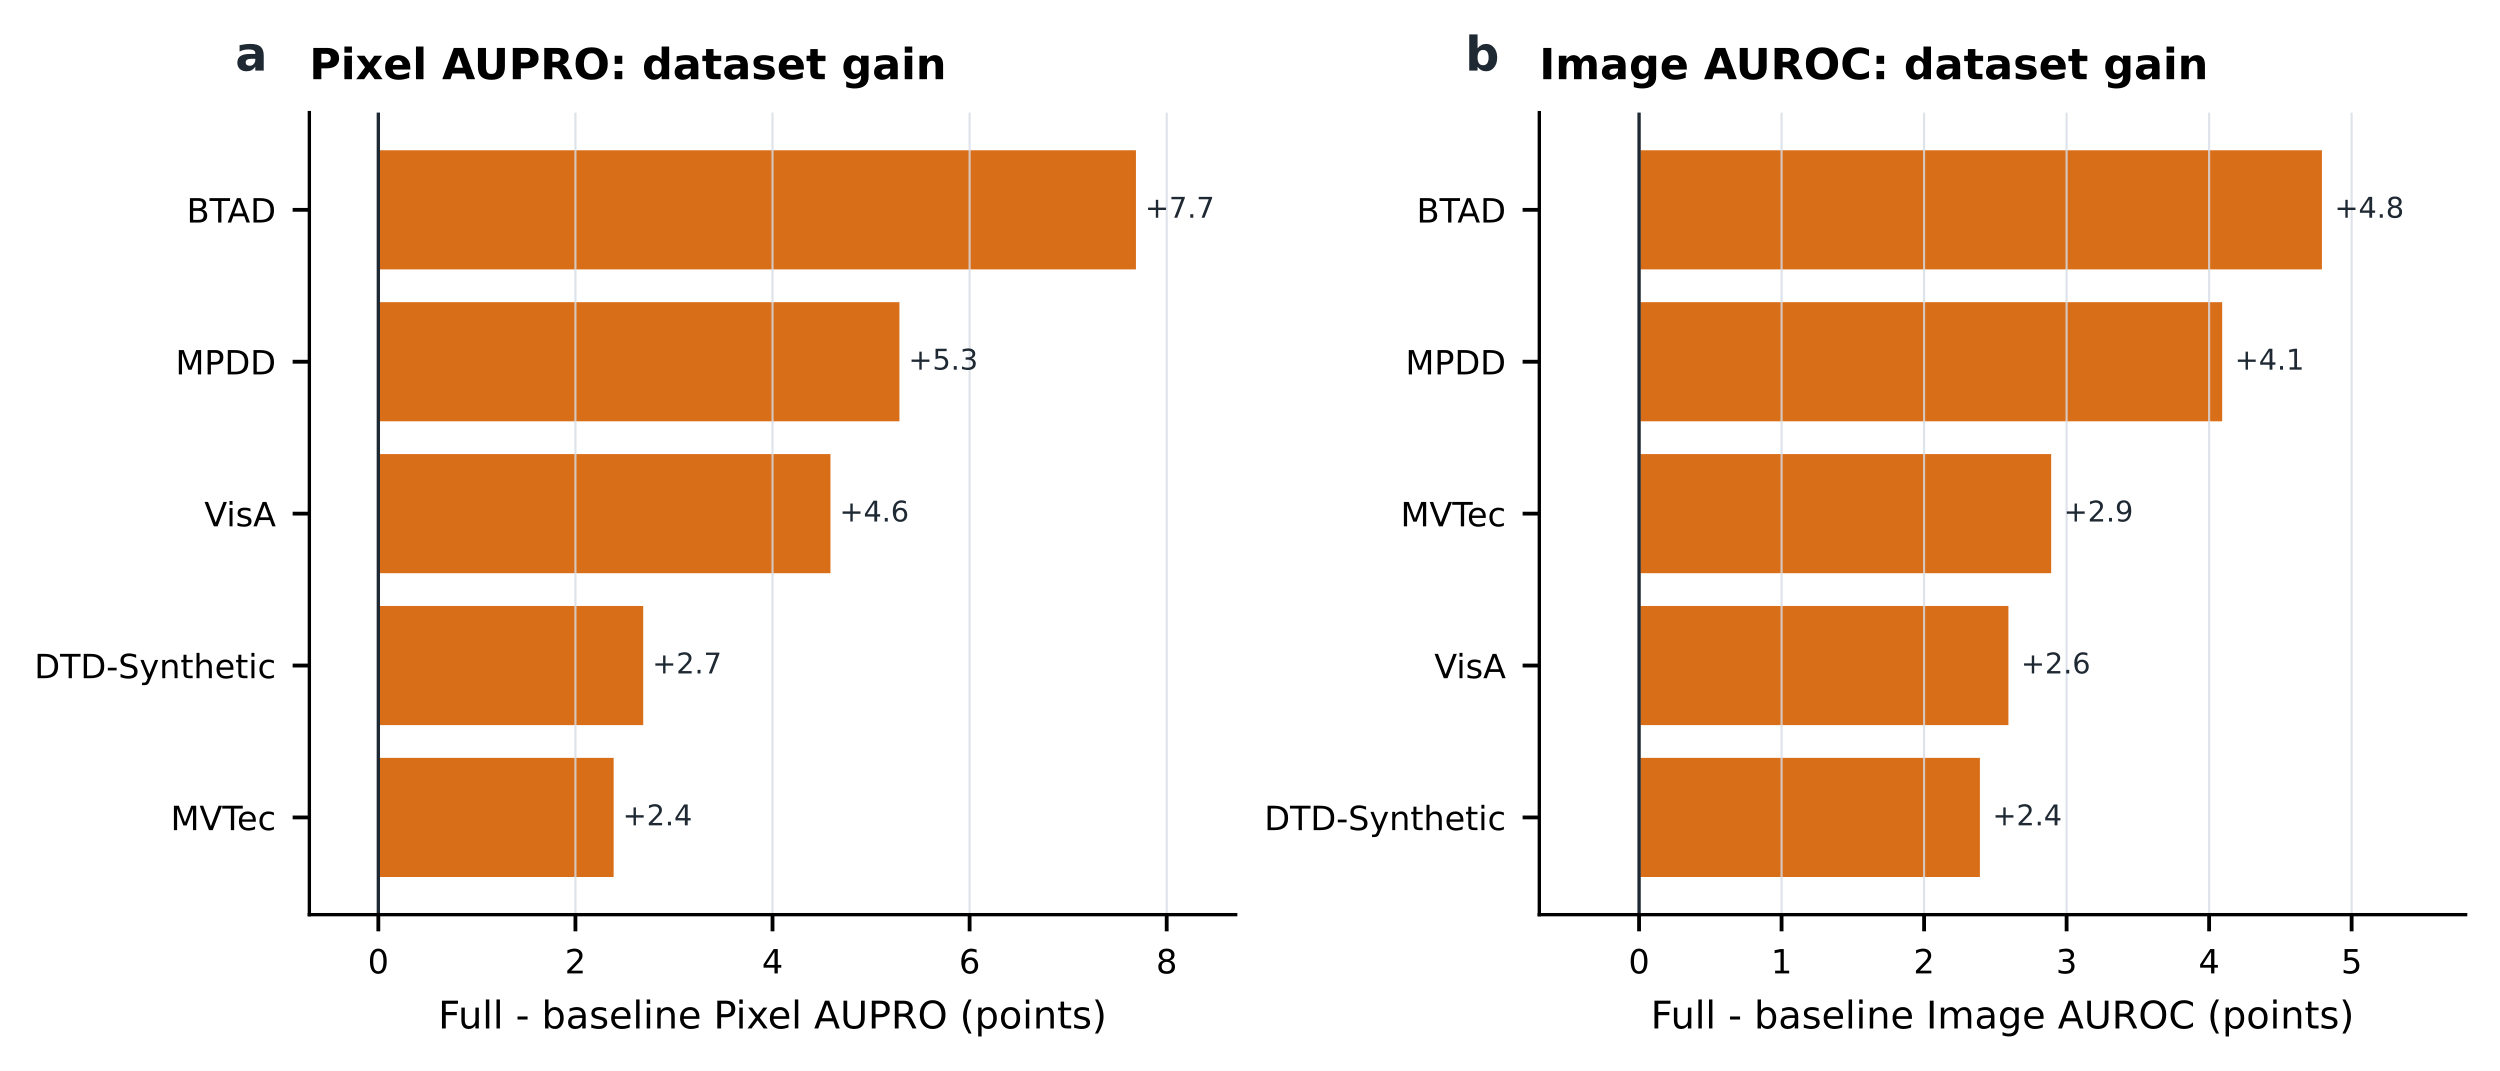
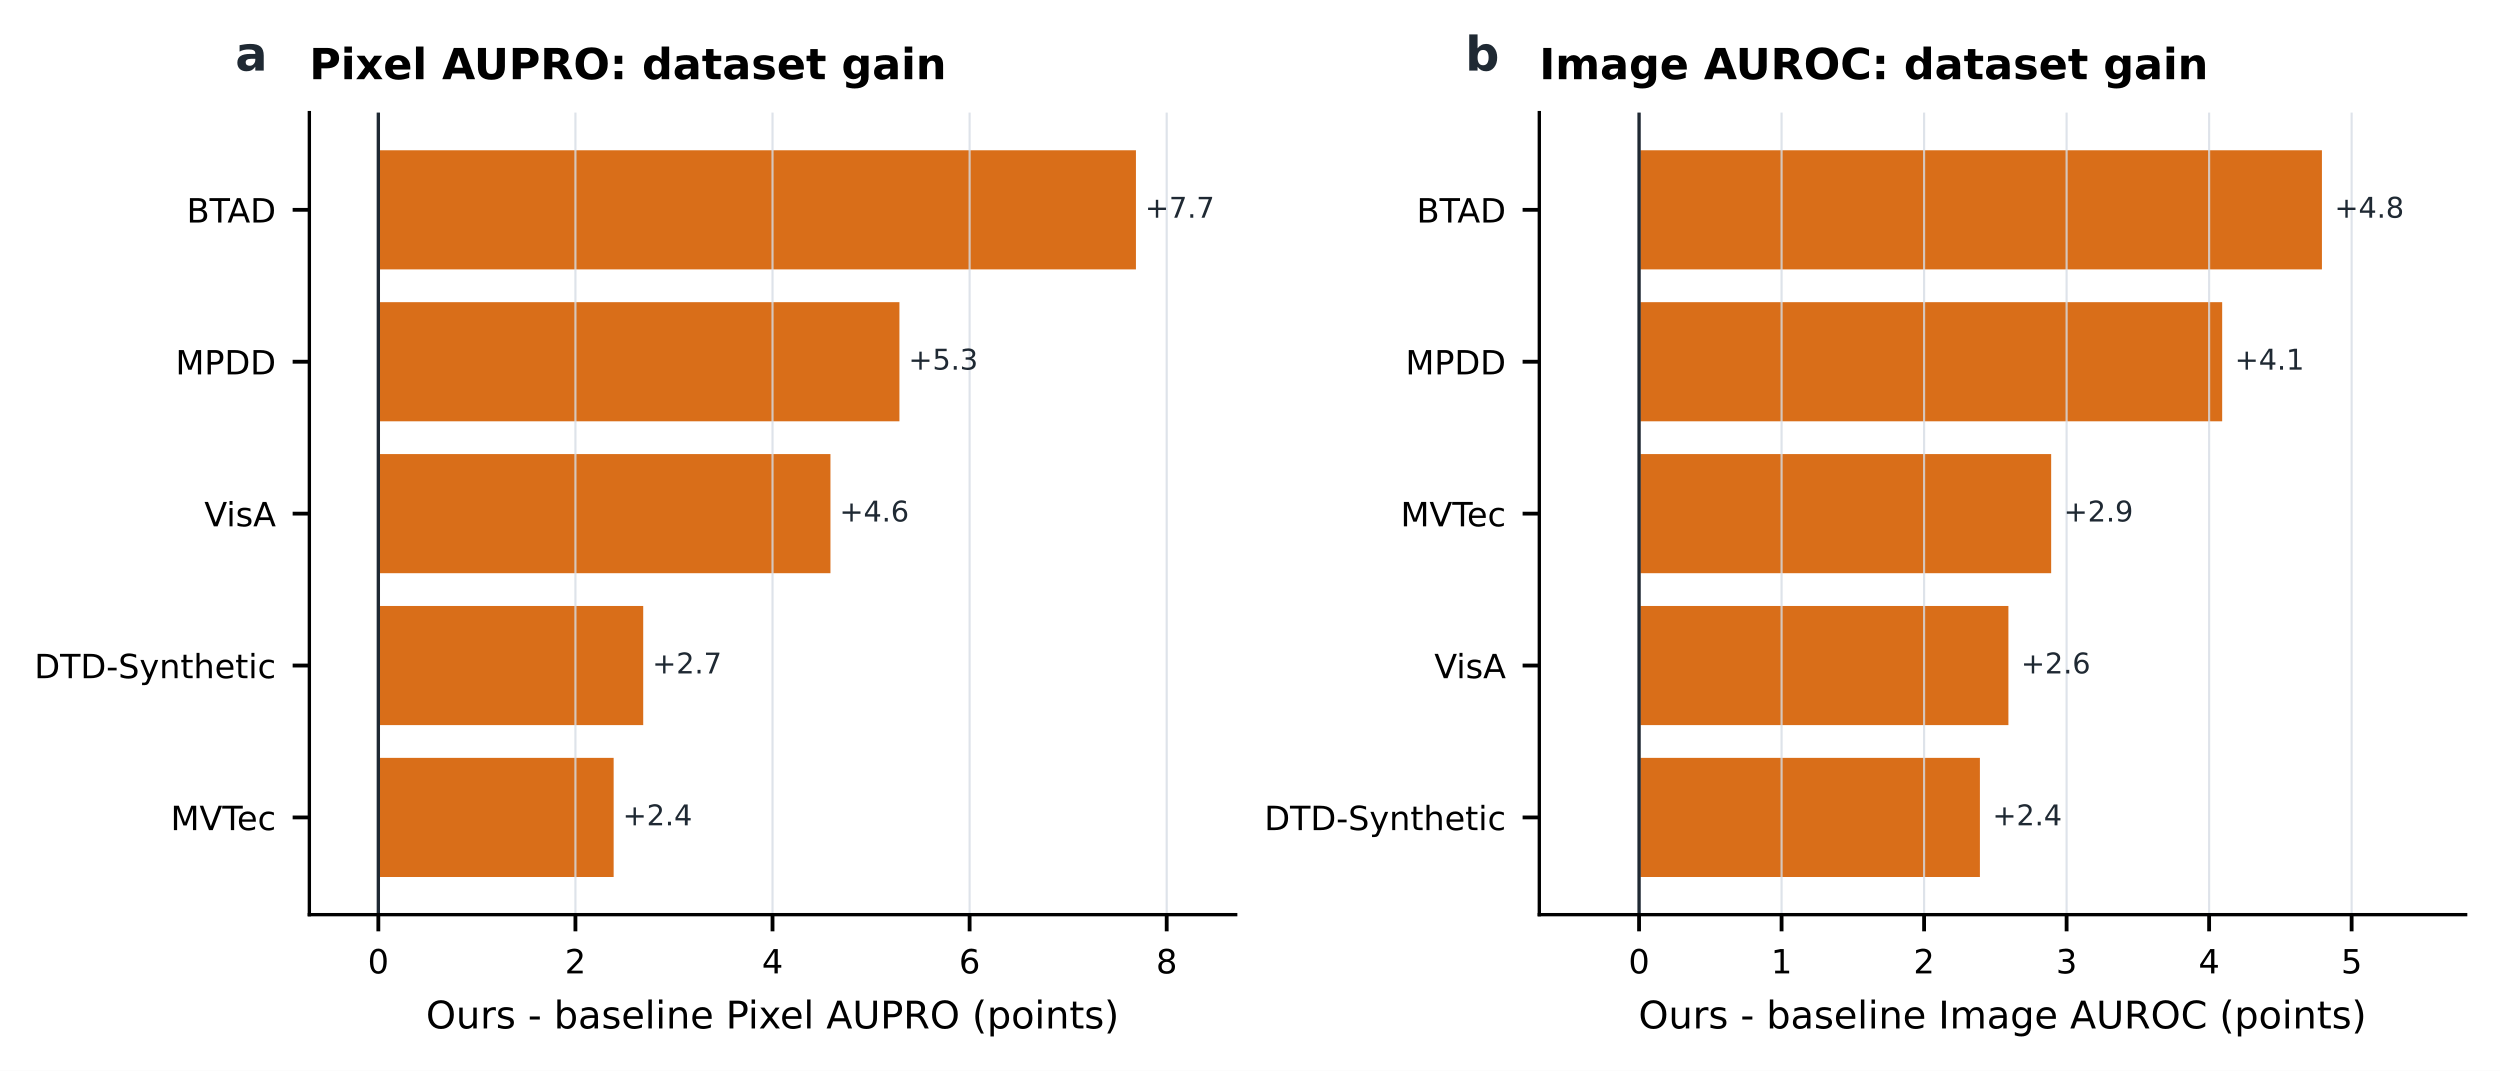
<svg xmlns="http://www.w3.org/2000/svg" xmlns:xlink="http://www.w3.org/1999/xlink" width="523.92pt" height="224.4pt" viewBox="0 0 523.92 224.4" version="1.1">
  <defs>
    <style type="text/css">*{stroke-linejoin: round; stroke-linecap: butt}</style>
  </defs>
  <g id="figure_1">
    <g id="patch_1">
-       <path d="M 0 224.4  L 523.92 224.4  L 523.92 0  L 0 0  z " style="fill: #ffffff" />
+       <path d="M 0 224.4 L 523.92 224.4 L 523.92 0 L 0 0 z " style="fill: #ffffff" />
    </g>
    <g id="axes_1">
      <g id="patch_2">
-         <path d="M 64.83 191.682  L 258.96 191.682  L 258.96 23.601  L 64.83 23.601  z " style="fill: #ffffff" />
+         <path d="M 64.83 191.682 L 258.96 191.682 L 258.96 23.601 L 64.83 23.601 z " style="fill: #ffffff" />
      </g>
      <g id="patch_3">
-         <path d="M 79.286 184.042  L 128.851 184.042  L 128.851 158.575  L 79.286 158.575  z " clip-path="url(#p9088d75152)" style="fill: #d55e00; opacity: 0.9; stroke: #ffffff; stroke-width: 0.5; stroke-linejoin: miter" />
+         <path d="M 79.286 184.042 L 128.851 184.042 L 128.851 158.575 L 79.286 158.575 z " clip-path="url(#p9088d75152)" style="fill: #d55e00; opacity: 0.9; stroke: #ffffff; stroke-width: 0.5; stroke-linejoin: miter" />
      </g>
      <g id="patch_4">
-         <path d="M 79.286 152.209  L 135.047 152.209  L 135.047 126.742  L 79.286 126.742  z " clip-path="url(#p9088d75152)" style="fill: #d55e00; opacity: 0.9; stroke: #ffffff; stroke-width: 0.5; stroke-linejoin: miter" />
+         <path d="M 79.286 152.209 L 135.047 152.209 L 135.047 126.742 L 79.286 126.742 z " clip-path="url(#p9088d75152)" style="fill: #d55e00; opacity: 0.9; stroke: #ffffff; stroke-width: 0.5; stroke-linejoin: miter" />
      </g>
      <g id="patch_5">
-         <path d="M 79.286 120.375  L 174.286 120.375  L 174.286 94.908  L 79.286 94.908  z " clip-path="url(#p9088d75152)" style="fill: #d55e00; opacity: 0.9; stroke: #ffffff; stroke-width: 0.5; stroke-linejoin: miter" />
+         <path d="M 79.286 120.375 L 174.286 120.375 L 174.286 94.908 L 79.286 94.908 z " clip-path="url(#p9088d75152)" style="fill: #d55e00; opacity: 0.9; stroke: #ffffff; stroke-width: 0.5; stroke-linejoin: miter" />
      </g>
      <g id="patch_6">
-         <path d="M 79.286 88.542  L 188.742 88.542  L 188.742 63.075  L 79.286 63.075  z " clip-path="url(#p9088d75152)" style="fill: #d55e00; opacity: 0.9; stroke: #ffffff; stroke-width: 0.5; stroke-linejoin: miter" />
+         <path d="M 79.286 88.542 L 188.742 88.542 L 188.742 63.075 L 79.286 63.075 z " clip-path="url(#p9088d75152)" style="fill: #d55e00; opacity: 0.9; stroke: #ffffff; stroke-width: 0.5; stroke-linejoin: miter" />
      </g>
      <g id="patch_7">
-         <path d="M 79.286 56.708  L 238.307 56.708  L 238.307 31.241  L 79.286 31.241  z " clip-path="url(#p9088d75152)" style="fill: #d55e00; opacity: 0.9; stroke: #ffffff; stroke-width: 0.5; stroke-linejoin: miter" />
+         <path d="M 79.286 56.708 L 238.307 56.708 L 238.307 31.241 L 79.286 31.241 z " clip-path="url(#p9088d75152)" style="fill: #d55e00; opacity: 0.9; stroke: #ffffff; stroke-width: 0.5; stroke-linejoin: miter" />
      </g>
      <g id="matplotlib.axis_1">
        <g id="xtick_1">
          <g id="line2d_1">
-             <path d="M 79.286 191.682  L 79.286 23.601  " clip-path="url(#p9088d75152)" style="fill: none; stroke: #d5dce5; stroke-opacity: 0.8; stroke-width: 0.45; stroke-linecap: square" />
+             <path d="M 79.286 191.682 L 79.286 23.601 " clip-path="url(#p9088d75152)" style="fill: none; stroke: #d5dce5; stroke-opacity: 0.8; stroke-width: 0.45; stroke-linecap: square" />
          </g>
          <g id="line2d_2">
            <defs>
-               <path id="mcd1cc3ed75" d="M 0 0  L 0 3.5  " style="stroke: #000000; stroke-width: 0.8" />
+               <path id="mcd1cc3ed75" d="M 0 0 L 0 3.5 " style="stroke: #000000; stroke-width: 0.8" />
            </defs>
            <g>
              <use xlink:href="#mcd1cc3ed75" x="79.286" y="191.682" style="stroke: #000000; stroke-width: 0.8" />
            </g>
          </g>
          <g id="text_1">
            <text style="font-size: 7px; font-family: 'DejaVu Sans'; text-anchor: middle" x="79.286" y="204.001" transform="rotate(-0 79.28616 204.0012)">0</text>
          </g>
        </g>
        <g id="xtick_2">
          <g id="line2d_3">
-             <path d="M 120.59 191.682  L 120.59 23.601  " clip-path="url(#p9088d75152)" style="fill: none; stroke: #d5dce5; stroke-opacity: 0.8; stroke-width: 0.45; stroke-linecap: square" />
+             <path d="M 120.59 191.682 L 120.59 23.601 " clip-path="url(#p9088d75152)" style="fill: none; stroke: #d5dce5; stroke-opacity: 0.8; stroke-width: 0.45; stroke-linecap: square" />
          </g>
          <g id="line2d_4">
            <g>
              <use xlink:href="#mcd1cc3ed75" x="120.59" y="191.682" style="stroke: #000000; stroke-width: 0.8" />
            </g>
          </g>
          <g id="text_2">
            <text style="font-size: 7px; font-family: 'DejaVu Sans'; text-anchor: middle" x="120.59" y="204.001" transform="rotate(-0 120.5904 204.0012)">2</text>
          </g>
        </g>
        <g id="xtick_3">
          <g id="line2d_5">
-             <path d="M 161.895 191.682  L 161.895 23.601  " clip-path="url(#p9088d75152)" style="fill: none; stroke: #d5dce5; stroke-opacity: 0.8; stroke-width: 0.45; stroke-linecap: square" />
+             <path d="M 161.895 191.682 L 161.895 23.601 " clip-path="url(#p9088d75152)" style="fill: none; stroke: #d5dce5; stroke-opacity: 0.8; stroke-width: 0.45; stroke-linecap: square" />
          </g>
          <g id="line2d_6">
            <g>
              <use xlink:href="#mcd1cc3ed75" x="161.895" y="191.682" style="stroke: #000000; stroke-width: 0.8" />
            </g>
          </g>
          <g id="text_3">
            <text style="font-size: 7px; font-family: 'DejaVu Sans'; text-anchor: middle" x="161.895" y="204.001" transform="rotate(-0 161.8946 204.0012)">4</text>
          </g>
        </g>
        <g id="xtick_4">
          <g id="line2d_7">
-             <path d="M 203.199 191.682  L 203.199 23.601  " clip-path="url(#p9088d75152)" style="fill: none; stroke: #d5dce5; stroke-opacity: 0.8; stroke-width: 0.45; stroke-linecap: square" />
+             <path d="M 203.199 191.682 L 203.199 23.601 " clip-path="url(#p9088d75152)" style="fill: none; stroke: #d5dce5; stroke-opacity: 0.8; stroke-width: 0.45; stroke-linecap: square" />
          </g>
          <g id="line2d_8">
            <g>
              <use xlink:href="#mcd1cc3ed75" x="203.199" y="191.682" style="stroke: #000000; stroke-width: 0.8" />
            </g>
          </g>
          <g id="text_4">
            <text style="font-size: 7px; font-family: 'DejaVu Sans'; text-anchor: middle" x="203.199" y="204.001" transform="rotate(-0 203.1988 204.0012)">6</text>
          </g>
        </g>
        <g id="xtick_5">
          <g id="line2d_9">
-             <path d="M 244.503 191.682  L 244.503 23.601  " clip-path="url(#p9088d75152)" style="fill: none; stroke: #d5dce5; stroke-opacity: 0.8; stroke-width: 0.45; stroke-linecap: square" />
+             <path d="M 244.503 191.682 L 244.503 23.601 " clip-path="url(#p9088d75152)" style="fill: none; stroke: #d5dce5; stroke-opacity: 0.8; stroke-width: 0.45; stroke-linecap: square" />
          </g>
          <g id="line2d_10">
            <g>
              <use xlink:href="#mcd1cc3ed75" x="244.503" y="191.682" style="stroke: #000000; stroke-width: 0.8" />
            </g>
          </g>
          <g id="text_5">
            <text style="font-size: 7px; font-family: 'DejaVu Sans'; text-anchor: middle" x="244.503" y="204.001" transform="rotate(-0 244.503 204.0012)">8</text>
          </g>
        </g>
        <g id="text_6">
-           <text style="font-size: 8px; font-family: 'DejaVu Sans'; text-anchor: middle" x="161.895" y="215.536" transform="rotate(-0 161.8946 215.5358)">Full - baseline Pixel AUPRO (points)</text>
+           <text style="font-size: 8px; font-family: 'DejaVu Sans'; text-anchor: middle" x="161.895" y="215.536" transform="rotate(-0 161.8946 215.5358)">Ours - baseline Pixel AUPRO (points)</text>
        </g>
      </g>
      <g id="matplotlib.axis_2">
        <g id="ytick_1">
          <g id="line2d_11">
            <defs>
-               <path id="m90287be576" d="M 0 0  L -3.5 0  " style="stroke: #000000; stroke-width: 0.8" />
+               <path id="m90287be576" d="M 0 0 L -3.5 0 " style="stroke: #000000; stroke-width: 0.8" />
            </defs>
            <g>
              <use xlink:href="#m90287be576" x="64.83" y="171.309" style="stroke: #000000; stroke-width: 0.8" />
            </g>
          </g>
          <g id="text_7">
            <text style="font-size: 7px; font-family: 'DejaVu Sans'; text-anchor: end" x="57.83" y="173.968" transform="rotate(-0 57.82969 173.9683)">MVTec</text>
          </g>
        </g>
        <g id="ytick_2">
          <g id="line2d_12">
            <g>
              <use xlink:href="#m90287be576" x="64.83" y="139.475" style="stroke: #000000; stroke-width: 0.8" />
            </g>
          </g>
          <g id="text_8">
            <text style="font-size: 7px; font-family: 'DejaVu Sans'; text-anchor: end" x="57.83" y="142.135" transform="rotate(-0 57.82969 142.1348)">DTD-Synthetic</text>
          </g>
        </g>
        <g id="ytick_3">
          <g id="line2d_13">
            <g>
              <use xlink:href="#m90287be576" x="64.83" y="107.642" style="stroke: #000000; stroke-width: 0.8" />
            </g>
          </g>
          <g id="text_9">
            <text style="font-size: 7px; font-family: 'DejaVu Sans'; text-anchor: end" x="57.83" y="110.301" transform="rotate(-0 57.82969 110.3013)">VisA</text>
          </g>
        </g>
        <g id="ytick_4">
          <g id="line2d_14">
            <g>
              <use xlink:href="#m90287be576" x="64.83" y="75.808" style="stroke: #000000; stroke-width: 0.8" />
            </g>
          </g>
          <g id="text_10">
            <text style="font-size: 7px; font-family: 'DejaVu Sans'; text-anchor: end" x="57.83" y="78.468" transform="rotate(-0 57.82969 78.46779)">MPDD</text>
          </g>
        </g>
        <g id="ytick_5">
          <g id="line2d_15">
            <g>
              <use xlink:href="#m90287be576" x="64.83" y="43.975" style="stroke: #000000; stroke-width: 0.8" />
            </g>
          </g>
          <g id="text_11">
            <text style="font-size: 7px; font-family: 'DejaVu Sans'; text-anchor: end" x="57.83" y="46.634" transform="rotate(-0 57.82969 46.63427)">BTAD</text>
          </g>
        </g>
      </g>
      <g id="line2d_16">
-         <path d="M 79.286 191.682  L 79.286 23.601  " clip-path="url(#p9088d75152)" style="fill: none; stroke: #1f2933; stroke-width: 0.7; stroke-linecap: square" />
+         <path d="M 79.286 191.682 L 79.286 23.601 " clip-path="url(#p9088d75152)" style="fill: none; stroke: #1f2933; stroke-width: 0.7; stroke-linecap: square" />
      </g>
      <g id="patch_8">
-         <path d="M 64.83 191.682  L 64.83 23.601  " style="fill: none; stroke: #000000; stroke-width: 0.7; stroke-linejoin: miter; stroke-linecap: square" />
+         <path d="M 64.83 191.682 L 64.83 23.601 " style="fill: none; stroke: #000000; stroke-width: 0.7; stroke-linejoin: miter; stroke-linecap: square" />
      </g>
      <g id="patch_9">
-         <path d="M 64.83 191.682  L 258.96 191.682  " style="fill: none; stroke: #000000; stroke-width: 0.7; stroke-linejoin: miter; stroke-linecap: square" />
+         <path d="M 64.83 191.682 L 258.96 191.682 " style="fill: none; stroke: #000000; stroke-width: 0.7; stroke-linejoin: miter; stroke-linecap: square" />
      </g>
      <g id="text_12">
        <text style="font-size: 6px; font-family: 'DejaVu Sans'; text-anchor: start; fill: #1f2933" x="130.503" y="172.965" transform="rotate(-0 130.5034 172.9645)">+2.4</text>
      </g>
      <g id="text_13">
        <text style="font-size: 6px; font-family: 'DejaVu Sans'; text-anchor: start; fill: #1f2933" x="136.699" y="141.131" transform="rotate(-0 136.699 141.131)">+2.7</text>
      </g>
      <g id="text_14">
        <text style="font-size: 6px; font-family: 'DejaVu Sans'; text-anchor: start; fill: #1f2933" x="175.938" y="109.297" transform="rotate(-0 175.938 109.2975)">+4.6</text>
      </g>
      <g id="text_15">
        <text style="font-size: 6px; font-family: 'DejaVu Sans'; text-anchor: start; fill: #1f2933" x="190.395" y="77.464" transform="rotate(-0 190.3945 77.46396)">+5.3</text>
      </g>
      <g id="text_16">
        <text style="font-size: 6px; font-family: 'DejaVu Sans'; text-anchor: start; fill: #1f2933" x="239.96" y="45.63" transform="rotate(-0 239.9596 45.63044)">+7.7</text>
      </g>
      <g id="text_17">
        <text style="font-weight: 700; font-size: 10px; font-family: 'DejaVu Sans'; text-anchor: start; fill: #1f2933" x="49.299" y="14.798" transform="rotate(-0 49.2993 14.79844)">a</text>
      </g>
      <g id="text_18">
        <text style="font-weight: 700; font-size: 9px; font-family: 'DejaVu Sans'; text-anchor: start" x="64.83" y="16.601" transform="rotate(-0 64.82969 16.60136)">Pixel AUPRO: dataset gain</text>
      </g>
    </g>
    <g id="axes_2">
      <g id="patch_10">
-         <path d="M 322.59 191.682  L 516.72 191.682  L 516.72 23.601  L 322.59 23.601  z " style="fill: #ffffff" />
+         <path d="M 322.59 191.682 L 516.72 191.682 L 516.72 23.601 L 322.59 23.601 z " style="fill: #ffffff" />
      </g>
      <g id="patch_11">
-         <path d="M 343.496 184.042  L 415.175 184.042  L 415.175 158.575  L 343.496 158.575  z " clip-path="url(#pa5802f55f4)" style="fill: #d55e00; opacity: 0.9; stroke: #ffffff; stroke-width: 0.5; stroke-linejoin: miter" />
+         <path d="M 343.496 184.042 L 415.175 184.042 L 415.175 158.575 L 343.496 158.575 z " clip-path="url(#pa5802f55f4)" style="fill: #d55e00; opacity: 0.9; stroke: #ffffff; stroke-width: 0.5; stroke-linejoin: miter" />
      </g>
      <g id="patch_12">
-         <path d="M 343.496 152.209  L 421.148 152.209  L 421.148 126.742  L 343.496 126.742  z " clip-path="url(#pa5802f55f4)" style="fill: #d55e00; opacity: 0.9; stroke: #ffffff; stroke-width: 0.5; stroke-linejoin: miter" />
+         <path d="M 343.496 152.209 L 421.148 152.209 L 421.148 126.742 L 343.496 126.742 z " clip-path="url(#pa5802f55f4)" style="fill: #d55e00; opacity: 0.9; stroke: #ffffff; stroke-width: 0.5; stroke-linejoin: miter" />
      </g>
      <g id="patch_13">
-         <path d="M 343.496 120.375  L 430.108 120.375  L 430.108 94.908  L 343.496 94.908  z " clip-path="url(#pa5802f55f4)" style="fill: #d55e00; opacity: 0.9; stroke: #ffffff; stroke-width: 0.5; stroke-linejoin: miter" />
+         <path d="M 343.496 120.375 L 430.108 120.375 L 430.108 94.908 L 343.496 94.908 z " clip-path="url(#pa5802f55f4)" style="fill: #d55e00; opacity: 0.9; stroke: #ffffff; stroke-width: 0.5; stroke-linejoin: miter" />
      </g>
      <g id="patch_14">
-         <path d="M 343.496 88.542  L 465.947 88.542  L 465.947 63.075  L 343.496 63.075  z " clip-path="url(#pa5802f55f4)" style="fill: #d55e00; opacity: 0.9; stroke: #ffffff; stroke-width: 0.5; stroke-linejoin: miter" />
+         <path d="M 343.496 88.542 L 465.947 88.542 L 465.947 63.075 L 343.496 63.075 z " clip-path="url(#pa5802f55f4)" style="fill: #d55e00; opacity: 0.9; stroke: #ffffff; stroke-width: 0.5; stroke-linejoin: miter" />
      </g>
      <g id="patch_15">
-         <path d="M 343.496 56.708  L 486.853 56.708  L 486.853 31.241  L 343.496 31.241  z " clip-path="url(#pa5802f55f4)" style="fill: #d55e00; opacity: 0.9; stroke: #ffffff; stroke-width: 0.5; stroke-linejoin: miter" />
+         <path d="M 343.496 56.708 L 486.853 56.708 L 486.853 31.241 L 343.496 31.241 z " clip-path="url(#pa5802f55f4)" style="fill: #d55e00; opacity: 0.9; stroke: #ffffff; stroke-width: 0.5; stroke-linejoin: miter" />
      </g>
      <g id="matplotlib.axis_3">
        <g id="xtick_6">
          <g id="line2d_17">
-             <path d="M 343.496 191.682  L 343.496 23.601  " clip-path="url(#pa5802f55f4)" style="fill: none; stroke: #d5dce5; stroke-opacity: 0.8; stroke-width: 0.45; stroke-linecap: square" />
+             <path d="M 343.496 191.682 L 343.496 23.601 " clip-path="url(#pa5802f55f4)" style="fill: none; stroke: #d5dce5; stroke-opacity: 0.8; stroke-width: 0.45; stroke-linecap: square" />
          </g>
          <g id="line2d_18">
            <g>
              <use xlink:href="#mcd1cc3ed75" x="343.496" y="191.682" style="stroke: #000000; stroke-width: 0.8" />
            </g>
          </g>
          <g id="text_19">
            <text style="font-size: 7px; font-family: 'DejaVu Sans'; text-anchor: middle" x="343.496" y="204.001" transform="rotate(-0 343.496 204.0012)">0</text>
          </g>
        </g>
        <g id="xtick_7">
          <g id="line2d_19">
-             <path d="M 373.362 191.682  L 373.362 23.601  " clip-path="url(#pa5802f55f4)" style="fill: none; stroke: #d5dce5; stroke-opacity: 0.8; stroke-width: 0.45; stroke-linecap: square" />
+             <path d="M 373.362 191.682 L 373.362 23.601 " clip-path="url(#pa5802f55f4)" style="fill: none; stroke: #d5dce5; stroke-opacity: 0.8; stroke-width: 0.45; stroke-linecap: square" />
          </g>
          <g id="line2d_20">
            <g>
              <use xlink:href="#mcd1cc3ed75" x="373.362" y="191.682" style="stroke: #000000; stroke-width: 0.8" />
            </g>
          </g>
          <g id="text_20">
            <text style="font-size: 7px; font-family: 'DejaVu Sans'; text-anchor: middle" x="373.362" y="204.001" transform="rotate(-0 373.3621 204.0012)">1</text>
          </g>
        </g>
        <g id="xtick_8">
          <g id="line2d_21">
-             <path d="M 403.228 191.682  L 403.228 23.601  " clip-path="url(#pa5802f55f4)" style="fill: none; stroke: #d5dce5; stroke-opacity: 0.8; stroke-width: 0.45; stroke-linecap: square" />
+             <path d="M 403.228 191.682 L 403.228 23.601 " clip-path="url(#pa5802f55f4)" style="fill: none; stroke: #d5dce5; stroke-opacity: 0.8; stroke-width: 0.45; stroke-linecap: square" />
          </g>
          <g id="line2d_22">
            <g>
              <use xlink:href="#mcd1cc3ed75" x="403.228" y="191.682" style="stroke: #000000; stroke-width: 0.8" />
            </g>
          </g>
          <g id="text_21">
            <text style="font-size: 7px; font-family: 'DejaVu Sans'; text-anchor: middle" x="403.228" y="204.001" transform="rotate(-0 403.2282 204.0012)">2</text>
          </g>
        </g>
        <g id="xtick_9">
          <g id="line2d_23">
-             <path d="M 433.094 191.682  L 433.094 23.601  " clip-path="url(#pa5802f55f4)" style="fill: none; stroke: #d5dce5; stroke-opacity: 0.8; stroke-width: 0.45; stroke-linecap: square" />
+             <path d="M 433.094 191.682 L 433.094 23.601 " clip-path="url(#pa5802f55f4)" style="fill: none; stroke: #d5dce5; stroke-opacity: 0.8; stroke-width: 0.45; stroke-linecap: square" />
          </g>
          <g id="line2d_24">
            <g>
              <use xlink:href="#mcd1cc3ed75" x="433.094" y="191.682" style="stroke: #000000; stroke-width: 0.8" />
            </g>
          </g>
          <g id="text_22">
            <text style="font-size: 7px; font-family: 'DejaVu Sans'; text-anchor: middle" x="433.094" y="204.001" transform="rotate(-0 433.0944 204.0012)">3</text>
          </g>
        </g>
        <g id="xtick_10">
          <g id="line2d_25">
-             <path d="M 462.96 191.682  L 462.96 23.601  " clip-path="url(#pa5802f55f4)" style="fill: none; stroke: #d5dce5; stroke-opacity: 0.8; stroke-width: 0.45; stroke-linecap: square" />
+             <path d="M 462.96 191.682 L 462.96 23.601 " clip-path="url(#pa5802f55f4)" style="fill: none; stroke: #d5dce5; stroke-opacity: 0.8; stroke-width: 0.45; stroke-linecap: square" />
          </g>
          <g id="line2d_26">
            <g>
              <use xlink:href="#mcd1cc3ed75" x="462.96" y="191.682" style="stroke: #000000; stroke-width: 0.8" />
            </g>
          </g>
          <g id="text_23">
            <text style="font-size: 7px; font-family: 'DejaVu Sans'; text-anchor: middle" x="462.96" y="204.001" transform="rotate(-0 462.9605 204.0012)">4</text>
          </g>
        </g>
        <g id="xtick_11">
          <g id="line2d_27">
-             <path d="M 492.827 191.682  L 492.827 23.601  " clip-path="url(#pa5802f55f4)" style="fill: none; stroke: #d5dce5; stroke-opacity: 0.8; stroke-width: 0.45; stroke-linecap: square" />
+             <path d="M 492.827 191.682 L 492.827 23.601 " clip-path="url(#pa5802f55f4)" style="fill: none; stroke: #d5dce5; stroke-opacity: 0.8; stroke-width: 0.45; stroke-linecap: square" />
          </g>
          <g id="line2d_28">
            <g>
              <use xlink:href="#mcd1cc3ed75" x="492.827" y="191.682" style="stroke: #000000; stroke-width: 0.8" />
            </g>
          </g>
          <g id="text_24">
            <text style="font-size: 7px; font-family: 'DejaVu Sans'; text-anchor: middle" x="492.827" y="204.001" transform="rotate(-0 492.8266 204.0012)">5</text>
          </g>
        </g>
        <g id="text_25">
-           <text style="font-size: 8px; font-family: 'DejaVu Sans'; text-anchor: middle" x="419.655" y="215.536" transform="rotate(-0 419.6546 215.5358)">Full - baseline Image AUROC (points)</text>
+           <text style="font-size: 8px; font-family: 'DejaVu Sans'; text-anchor: middle" x="419.655" y="215.536" transform="rotate(-0 419.6546 215.5358)">Ours - baseline Image AUROC (points)</text>
        </g>
      </g>
      <g id="matplotlib.axis_4">
        <g id="ytick_6">
          <g id="line2d_29">
            <g>
              <use xlink:href="#m90287be576" x="322.59" y="171.309" style="stroke: #000000; stroke-width: 0.8" />
            </g>
          </g>
          <g id="text_26">
            <text style="font-size: 7px; font-family: 'DejaVu Sans'; text-anchor: end" x="315.59" y="173.968" transform="rotate(-0 315.5897 173.9683)">DTD-Synthetic</text>
          </g>
        </g>
        <g id="ytick_7">
          <g id="line2d_30">
            <g>
              <use xlink:href="#m90287be576" x="322.59" y="139.475" style="stroke: #000000; stroke-width: 0.8" />
            </g>
          </g>
          <g id="text_27">
            <text style="font-size: 7px; font-family: 'DejaVu Sans'; text-anchor: end" x="315.59" y="142.135" transform="rotate(-0 315.5897 142.1348)">VisA</text>
          </g>
        </g>
        <g id="ytick_8">
          <g id="line2d_31">
            <g>
              <use xlink:href="#m90287be576" x="322.59" y="107.642" style="stroke: #000000; stroke-width: 0.8" />
            </g>
          </g>
          <g id="text_28">
            <text style="font-size: 7px; font-family: 'DejaVu Sans'; text-anchor: end" x="315.59" y="110.301" transform="rotate(-0 315.5897 110.3013)">MVTec</text>
          </g>
        </g>
        <g id="ytick_9">
          <g id="line2d_32">
            <g>
              <use xlink:href="#m90287be576" x="322.59" y="75.808" style="stroke: #000000; stroke-width: 0.8" />
            </g>
          </g>
          <g id="text_29">
            <text style="font-size: 7px; font-family: 'DejaVu Sans'; text-anchor: end" x="315.59" y="78.468" transform="rotate(-0 315.5897 78.46779)">MPDD</text>
          </g>
        </g>
        <g id="ytick_10">
          <g id="line2d_33">
            <g>
              <use xlink:href="#m90287be576" x="322.59" y="43.975" style="stroke: #000000; stroke-width: 0.8" />
            </g>
          </g>
          <g id="text_30">
            <text style="font-size: 7px; font-family: 'DejaVu Sans'; text-anchor: end" x="315.59" y="46.634" transform="rotate(-0 315.5897 46.63427)">BTAD</text>
          </g>
        </g>
      </g>
      <g id="line2d_34">
-         <path d="M 343.496 191.682  L 343.496 23.601  " clip-path="url(#pa5802f55f4)" style="fill: none; stroke: #1f2933; stroke-width: 0.7; stroke-linecap: square" />
+         <path d="M 343.496 191.682 L 343.496 23.601 " clip-path="url(#pa5802f55f4)" style="fill: none; stroke: #1f2933; stroke-width: 0.7; stroke-linecap: square" />
      </g>
      <g id="patch_16">
-         <path d="M 322.59 191.682  L 322.59 23.601  " style="fill: none; stroke: #000000; stroke-width: 0.7; stroke-linejoin: miter; stroke-linecap: square" />
+         <path d="M 322.59 191.682 L 322.59 23.601 " style="fill: none; stroke: #000000; stroke-width: 0.7; stroke-linejoin: miter; stroke-linecap: square" />
      </g>
      <g id="patch_17">
-         <path d="M 322.59 191.682  L 516.72 191.682  " style="fill: none; stroke: #000000; stroke-width: 0.7; stroke-linejoin: miter; stroke-linecap: square" />
+         <path d="M 322.59 191.682 L 516.72 191.682 " style="fill: none; stroke: #000000; stroke-width: 0.7; stroke-linejoin: miter; stroke-linecap: square" />
      </g>
      <g id="text_31">
        <text style="font-size: 6px; font-family: 'DejaVu Sans'; text-anchor: start; fill: #1f2933" x="417.564" y="172.965" transform="rotate(-0 417.564 172.9645)">+2.4</text>
      </g>
      <g id="text_32">
        <text style="font-size: 6px; font-family: 'DejaVu Sans'; text-anchor: start; fill: #1f2933" x="423.537" y="141.131" transform="rotate(-0 423.5372 141.131)">+2.6</text>
      </g>
      <g id="text_33">
        <text style="font-size: 6px; font-family: 'DejaVu Sans'; text-anchor: start; fill: #1f2933" x="432.497" y="109.297" transform="rotate(-0 432.497 109.2975)">+2.9</text>
      </g>
      <g id="text_34">
        <text style="font-size: 6px; font-family: 'DejaVu Sans'; text-anchor: start; fill: #1f2933" x="468.336" y="77.464" transform="rotate(-0 468.3364 77.46396)">+4.1</text>
      </g>
      <g id="text_35">
        <text style="font-size: 6px; font-family: 'DejaVu Sans'; text-anchor: start; fill: #1f2933" x="489.243" y="45.63" transform="rotate(-0 489.2427 45.63044)">+4.8</text>
      </g>
      <g id="text_36">
        <text style="font-weight: 700; font-size: 10px; font-family: 'DejaVu Sans'; text-anchor: start; fill: #1f2933" x="307.059" y="14.798" transform="rotate(-0 307.0593 14.79844)">b</text>
      </g>
      <g id="text_37">
        <text style="font-weight: 700; font-size: 9px; font-family: 'DejaVu Sans'; text-anchor: start" x="322.59" y="16.601" transform="rotate(-0 322.5897 16.60136)">Image AUROC: dataset gain</text>
      </g>
    </g>
  </g>
  <defs>
    <clipPath id="p9088d75152">
      <rect x="64.83" y="23.601" width="194.13" height="168.081" />
    </clipPath>
    <clipPath id="pa5802f55f4">
      <rect x="322.59" y="23.601" width="194.13" height="168.081" />
    </clipPath>
  </defs>
</svg>
